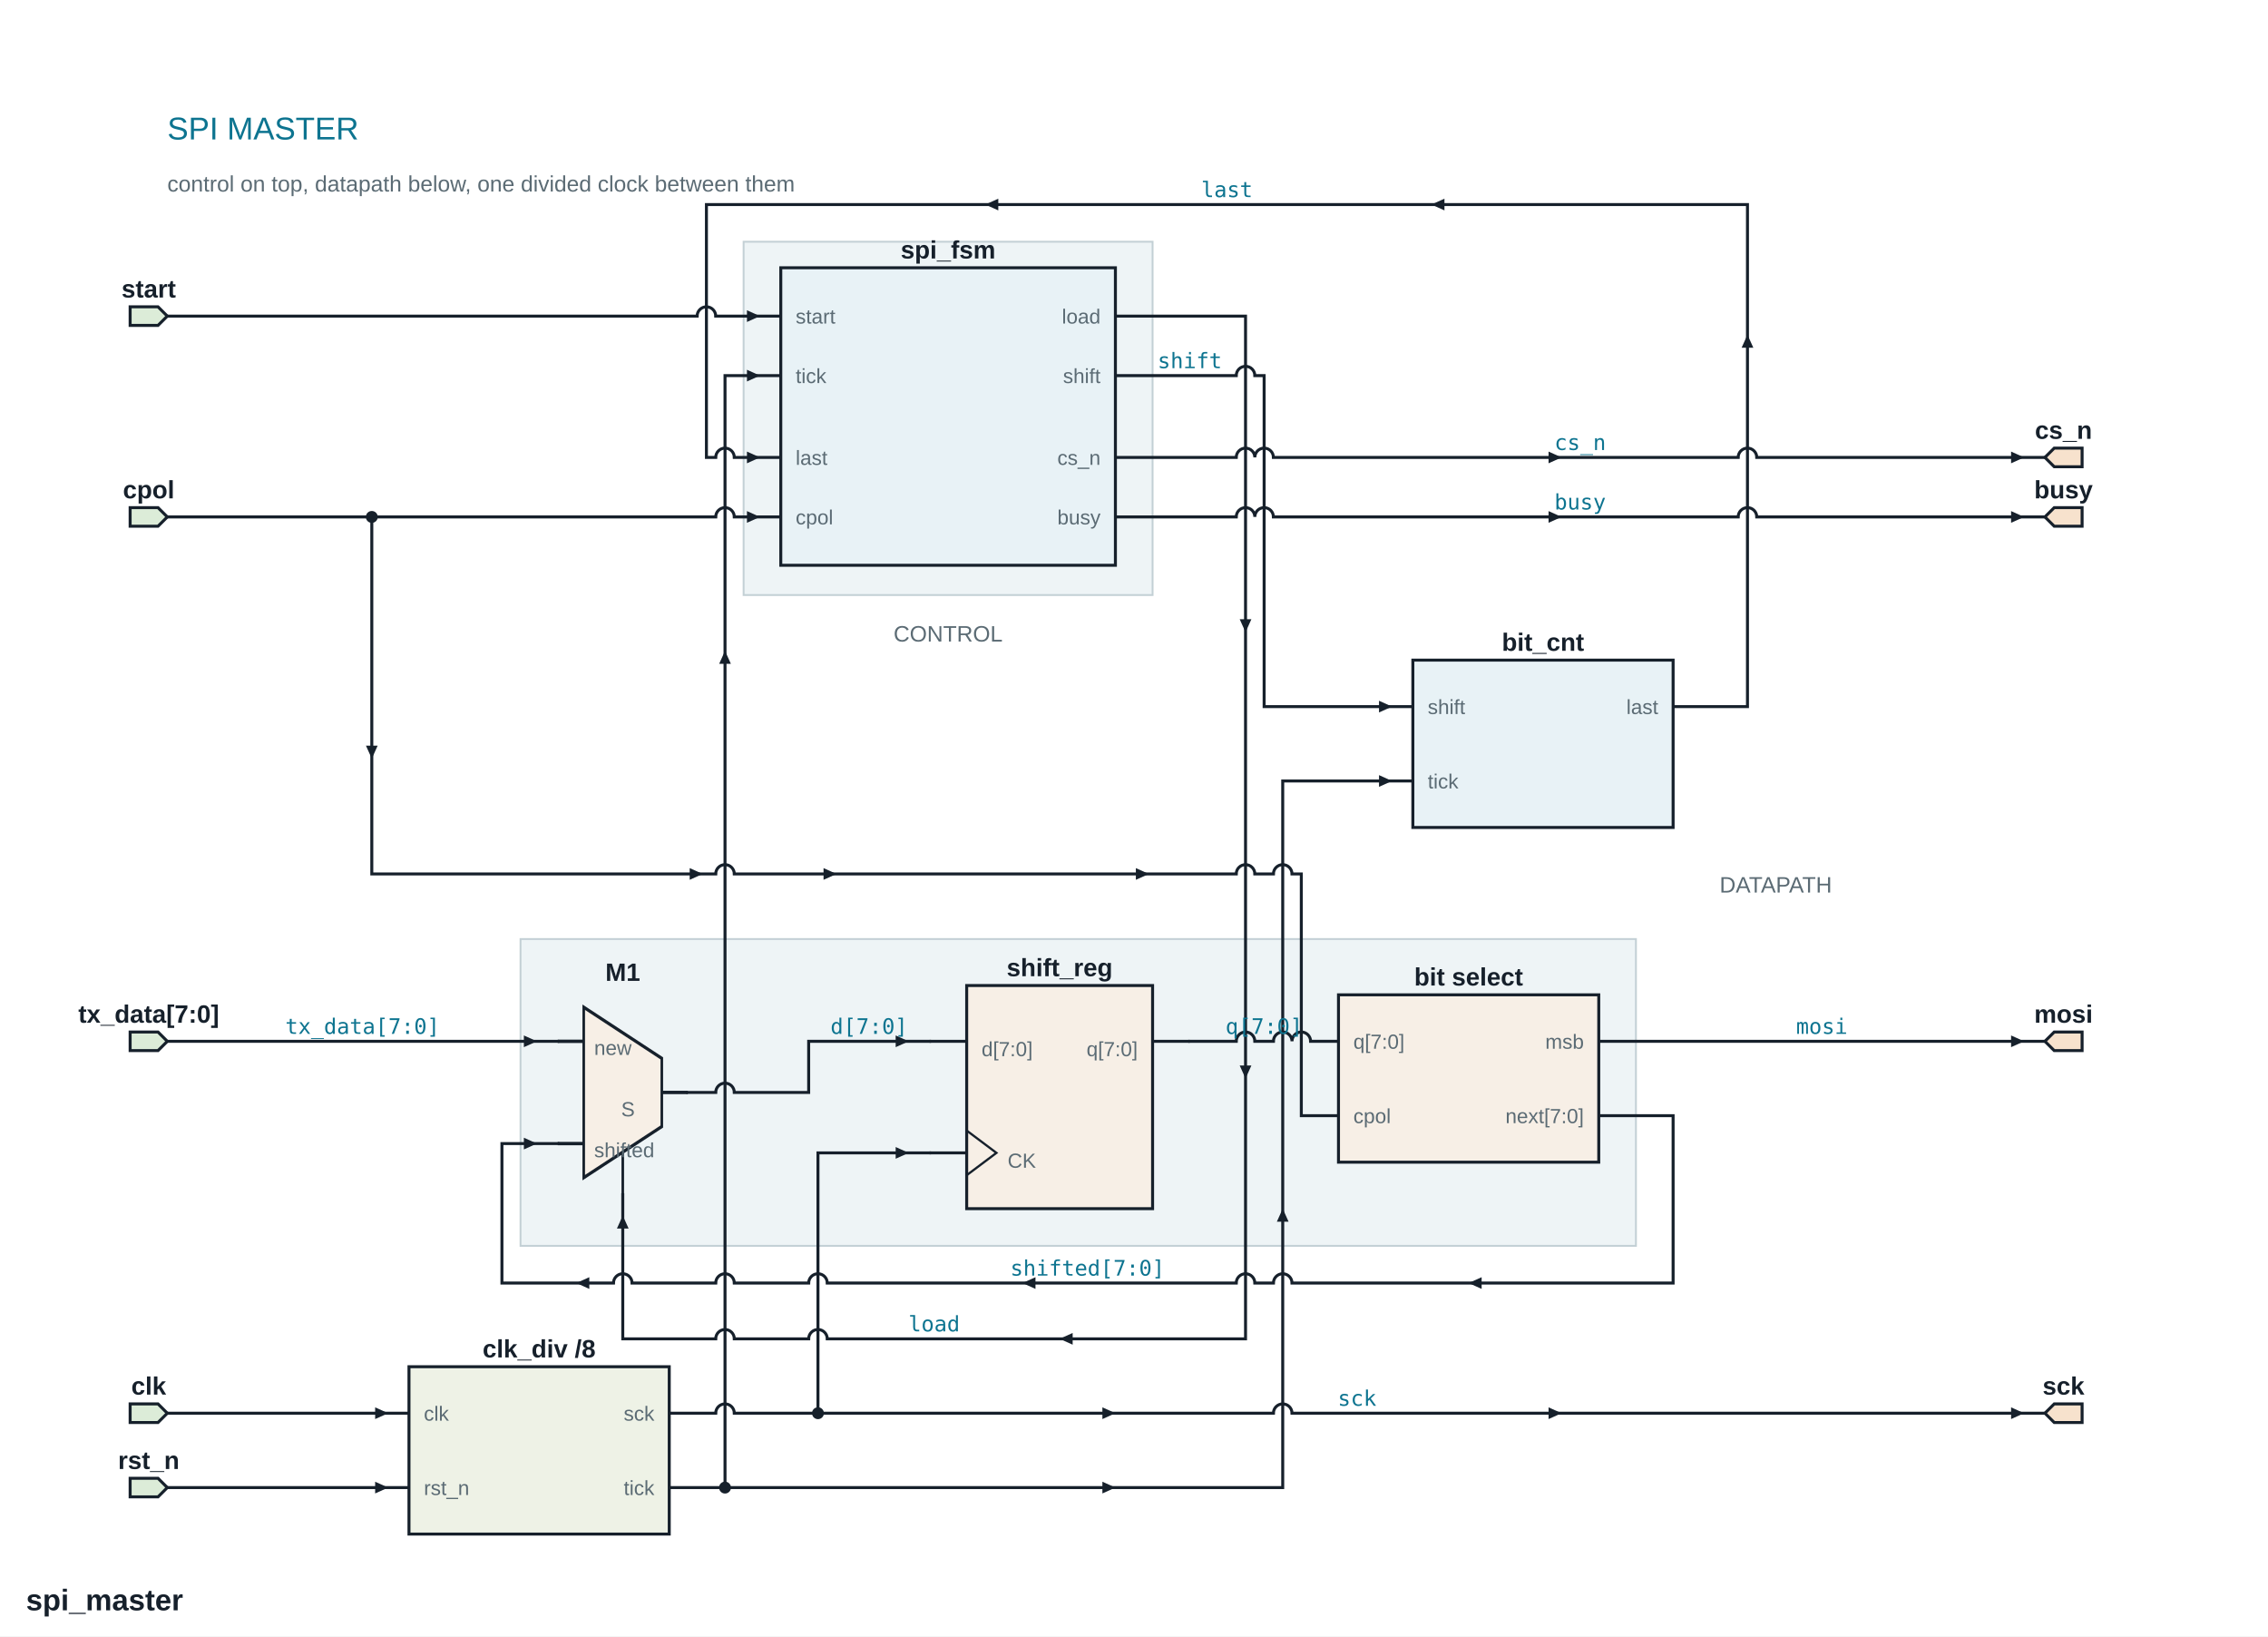
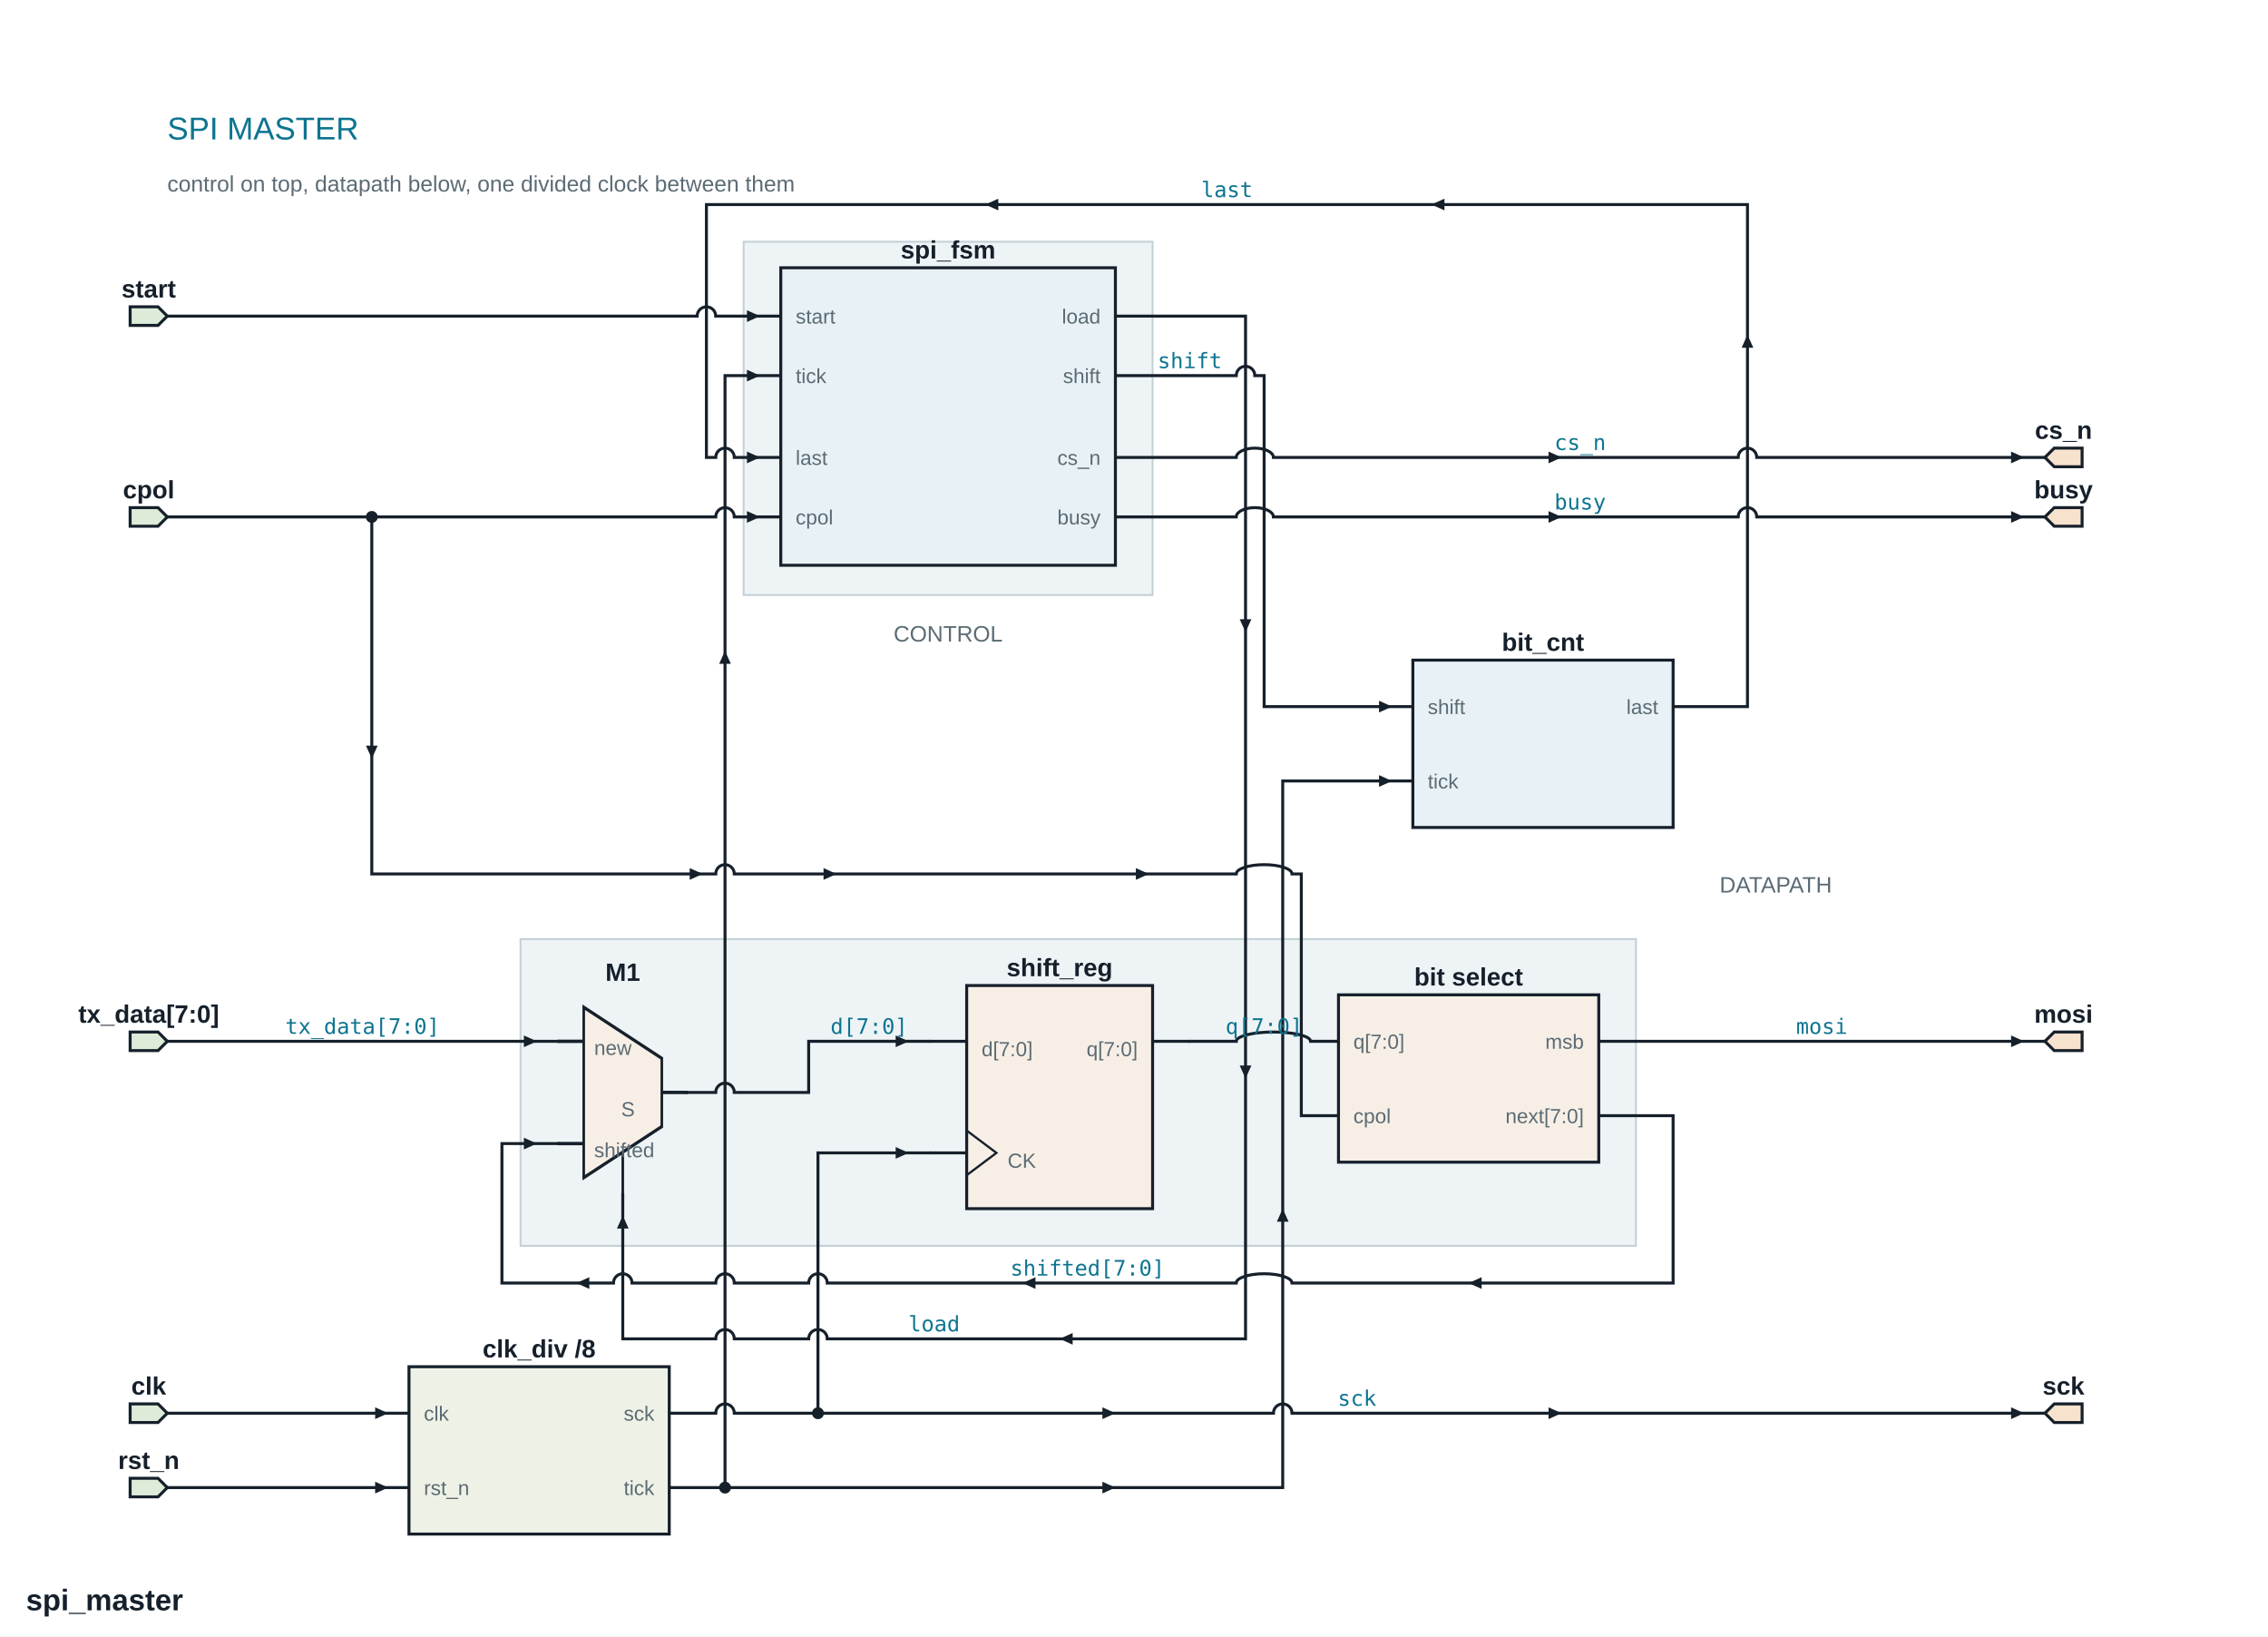
<svg xmlns="http://www.w3.org/2000/svg" width="1220" height="880" viewBox="0 0 1220 880" font-family="'IBM Plex Sans','IBM Plex Sans Text',Arial,Helvetica,sans-serif">
  <rect x="0" y="0" width="1220" height="880" fill="#ffffff" />
  <g class="dl-shapes">
    <rect x="280" y="505" width="600" height="165" fill="#eef4f6" stroke="#c3d0d5" stroke-width="1" />
    <rect x="400" y="130" width="220" height="190" fill="#eef4f6" stroke="#c3d0d5" stroke-width="1" />
    <text x="510" y="345" text-anchor="middle" font-family="'IBM Plex Sans','IBM Plex Sans Text',Arial,Helvetica,sans-serif" font-size="12" fill="#5b6b74">CONTROL</text>
    <text x="925" y="480" text-anchor="start" font-family="'IBM Plex Sans','IBM Plex Sans Text',Arial,Helvetica,sans-serif" font-size="12" fill="#5b6b74">DATAPATH</text>
    <text x="90" y="75" text-anchor="start" font-family="'IBM Plex Sans','IBM Plex Sans Text',Arial,Helvetica,sans-serif" font-size="17" fill="#0d7490">SPI MASTER</text>
    <text x="90" y="103" text-anchor="start" font-family="'IBM Plex Sans','IBM Plex Sans Text',Arial,Helvetica,sans-serif" font-size="12" fill="#5b6b74">control on top, datapath below, one divided clock between them</text>
  </g>
  <g class="dl-nets">
    <path class="dl-net" data-id="n1" d="M90 760 L220 760" fill="none" stroke="#16202b" stroke-width="1.6" stroke-linejoin="miter" stroke-linecap="square" />
    <path class="dl-net" data-id="n2" d="M90 800 L220 800" fill="none" stroke="#16202b" stroke-width="1.6" stroke-linejoin="miter" stroke-linecap="square" />
    <path class="dl-net" data-id="n3" d="M360 760 L385 760 A5 5 0 0 1 395 760 L685 760 A5 5 0 0 1 695 760 L1100 760 M360 760 L385 760 A5 5 0 0 1 395 760 L440 760 L440 620 L500 620" fill="none" stroke="#16202b" stroke-width="1.6" stroke-linejoin="miter" stroke-linecap="square" />
    <path class="dl-net" data-id="n5" d="M360 800 L390 800 L390 202 L420 202 M360 800 L690 800 L690 420 L760 420" fill="none" stroke="#16202b" stroke-width="1.6" stroke-linejoin="miter" stroke-linecap="square" />
    <path class="dl-net" data-id="n7" d="M90 170 L375 170 A5 5 0 0 1 385 170 L420 170" fill="none" stroke="#16202b" stroke-width="1.6" stroke-linejoin="miter" stroke-linecap="square" />
-     <path class="dl-net" data-id="n8" d="M90 278 L385 278 A5 5 0 0 1 395 278 L420 278 M90 278 L200 278 L200 470 L385 470 A5 5 0 0 1 395 470 L665 470 A5 5 0 0 1 675 470 L685 470 A5 5 0 0 1 695 470 L700 470 L700 600 L720 600" fill="none" stroke="#16202b" stroke-width="1.6" stroke-linejoin="miter" stroke-linecap="square" />
-     <path class="dl-net" data-id="n9" d="M600 246 L665 246 A5 5 0 0 1 675 246 L675 246 A5 5 0 0 1 685 246 L935 246 A5 5 0 0 1 945 246 L1100 246" fill="none" stroke="#16202b" stroke-width="1.6" stroke-linejoin="miter" stroke-linecap="square" />
-     <path class="dl-net" data-id="n10" d="M600 278 L665 278 A5 5 0 0 1 675 278 L675 278 A5 5 0 0 1 685 278 L935 278 A5 5 0 0 1 945 278 L1100 278" fill="none" stroke="#16202b" stroke-width="1.6" stroke-linejoin="miter" stroke-linecap="square" />
+     <path class="dl-net" data-id="n8" d="M90 278 L385 278 A5 5 0 0 1 395 278 L420 278 M90 278 L200 278 L200 470 L385 470 A5 5 0 0 1 395 470 L665 470 A15 5 0 0 1 695 470 L700 470 L700 600 L720 600" fill="none" stroke="#16202b" stroke-width="1.6" stroke-linejoin="miter" stroke-linecap="square" />
+     <path class="dl-net" data-id="n9" d="M600 246 L665 246 A10 5 0 0 1 685 246 L935 246 A5 5 0 0 1 945 246 L1100 246" fill="none" stroke="#16202b" stroke-width="1.6" stroke-linejoin="miter" stroke-linecap="square" />
+     <path class="dl-net" data-id="n10" d="M600 278 L665 278 A10 5 0 0 1 685 278 L935 278 A5 5 0 0 1 945 278 L1100 278" fill="none" stroke="#16202b" stroke-width="1.6" stroke-linejoin="miter" stroke-linecap="square" />
    <path class="dl-net" data-id="n11" d="M600 202 L665 202 A5 5 0 0 1 675 202 L680 202 L680 380 L760 380" fill="none" stroke="#16202b" stroke-width="1.6" stroke-linejoin="miter" stroke-linecap="square" />
    <path class="dl-net" data-id="n12" d="M900 380 L940 380 L940 110 L380 110 L380 246 L385 246 A5 5 0 0 1 395 246 L420 246" fill="none" stroke="#16202b" stroke-width="1.6" stroke-linejoin="miter" stroke-linecap="square" />
    <path class="dl-net" data-id="n13" d="M600 170 L670 170 L670 720 L445 720 A5 5 0 0 0 435 720 L395 720 A5 5 0 0 0 385 720 L335 720 L335 642.5" fill="none" stroke="#16202b" stroke-width="1.6" stroke-linejoin="miter" stroke-linecap="square" />
    <path class="dl-net" data-id="n14" d="M90 560 L300 560" fill="none" stroke="#16202b" stroke-width="1.6" stroke-linejoin="miter" stroke-linecap="square" />
    <path class="dl-net" data-id="n15" d="M370 587.5 L385 587.5 A5 5 0 0 1 395 587.5 L435 587.5 L435 560 L500 560" fill="none" stroke="#16202b" stroke-width="1.6" stroke-linejoin="miter" stroke-linecap="square" />
-     <path class="dl-net" data-id="n16" d="M640 560 L665 560 A5 5 0 0 1 675 560 L685 560 A5 5 0 0 1 695 560 L695 560 A5 5 0 0 1 705 560 L720 560" fill="none" stroke="#16202b" stroke-width="1.6" stroke-linejoin="miter" stroke-linecap="square" />
+     <path class="dl-net" data-id="n16" d="M640 560 L665 560 A20 5 0 0 1 705 560 L720 560" fill="none" stroke="#16202b" stroke-width="1.6" stroke-linejoin="miter" stroke-linecap="square" />
    <path class="dl-net" data-id="n17" d="M860 560 L1100 560" fill="none" stroke="#16202b" stroke-width="1.6" stroke-linejoin="miter" stroke-linecap="square" />
-     <path class="dl-net" data-id="n18" d="M860 600 L900 600 L900 690 L695 690 A5 5 0 0 0 685 690 L675 690 A5 5 0 0 0 665 690 L445 690 A5 5 0 0 0 435 690 L395 690 A5 5 0 0 0 385 690 L340 690 A5 5 0 0 0 330 690 L270 690 L270 615 L300 615" fill="none" stroke="#16202b" stroke-width="1.6" stroke-linejoin="miter" stroke-linecap="square" />
+     <path class="dl-net" data-id="n18" d="M860 600 L900 600 L900 690 L695 690 A15 5 0 0 0 665 690 L445 690 A5 5 0 0 0 435 690 L395 690 A5 5 0 0 0 385 690 L340 690 A5 5 0 0 0 330 690 L270 690 L270 615 L300 615" fill="none" stroke="#16202b" stroke-width="1.6" stroke-linejoin="miter" stroke-linecap="square" />
    <text x="730" y="756" text-anchor="middle" font-family="'IBM Plex Mono','DejaVu Sans Mono','Courier New',monospace" font-size="11.5" fill="#0d7490">sck</text>
    <text x="850" y="242" text-anchor="middle" font-family="'IBM Plex Mono','DejaVu Sans Mono','Courier New',monospace" font-size="11.5" fill="#0d7490">cs_n</text>
    <text x="850" y="274" text-anchor="middle" font-family="'IBM Plex Mono','DejaVu Sans Mono','Courier New',monospace" font-size="11.5" fill="#0d7490">busy</text>
    <text x="640" y="198" text-anchor="middle" font-family="'IBM Plex Mono','DejaVu Sans Mono','Courier New',monospace" font-size="11.5" fill="#0d7490">shift</text>
    <text x="660" y="106" text-anchor="middle" font-family="'IBM Plex Mono','DejaVu Sans Mono','Courier New',monospace" font-size="11.5" fill="#0d7490">last</text>
    <text x="502.5" y="716" text-anchor="middle" font-family="'IBM Plex Mono','DejaVu Sans Mono','Courier New',monospace" font-size="11.5" fill="#0d7490">load</text>
    <text x="195" y="556" text-anchor="middle" font-family="'IBM Plex Mono','DejaVu Sans Mono','Courier New',monospace" font-size="11.5" fill="#0d7490">tx_data[7:0]</text>
    <text x="467.5" y="556" text-anchor="middle" font-family="'IBM Plex Mono','DejaVu Sans Mono','Courier New',monospace" font-size="11.5" fill="#0d7490">d[7:0]</text>
    <text x="680" y="556" text-anchor="middle" font-family="'IBM Plex Mono','DejaVu Sans Mono','Courier New',monospace" font-size="11.5" fill="#0d7490">q[7:0]</text>
    <text x="980" y="556" text-anchor="middle" font-family="'IBM Plex Mono','DejaVu Sans Mono','Courier New',monospace" font-size="11.5" fill="#0d7490">mosi</text>
    <text x="585" y="686" text-anchor="middle" font-family="'IBM Plex Mono','DejaVu Sans Mono','Courier New',monospace" font-size="11.5" fill="#0d7490">shifted[7:0]</text>
    <polygon points="208.8,760 201.8,763.15 201.8,756.85" fill="#16202b" />
    <polygon points="208.8,800 201.8,803.15 201.8,796.85" fill="#16202b" />
    <polygon points="600,760 593,763.15 593,756.85" fill="#16202b" />
    <polygon points="840,760 833,763.15 833,756.85" fill="#16202b" />
    <polygon points="1088.8,760 1081.8,763.15 1081.8,756.85" fill="#16202b" />
    <polygon points="488.8,620 481.8,623.15 481.8,616.85" fill="#16202b" />
    <polygon points="390,350 393.15,357 386.85,357" fill="#16202b" />
    <polygon points="408.8,202 401.8,205.15 401.8,198.85" fill="#16202b" />
    <polygon points="600,800 593,803.15 593,796.85" fill="#16202b" />
    <polygon points="690,650 693.15,657 686.85,657" fill="#16202b" />
    <polygon points="748.8,420 741.8,423.15 741.8,416.85" fill="#16202b" />
    <polygon points="408.8,170 401.8,173.15 401.8,166.85" fill="#16202b" />
    <polygon points="408.8,278 401.8,281.15 401.8,274.85" fill="#16202b" />
    <polygon points="200,408 196.85,401 203.15,401" fill="#16202b" />
    <polygon points="378,470 371,473.15 371,466.85" fill="#16202b" />
    <polygon points="618,470 611,473.15 611,466.85" fill="#16202b" />
    <polygon points="450,470 443,473.15 443,466.85" fill="#16202b" />
    <polygon points="840,246 833,249.15 833,242.85" fill="#16202b" />
    <polygon points="1088.8,246 1081.8,249.15 1081.8,242.85" fill="#16202b" />
    <polygon points="840,278 833,281.15 833,274.85" fill="#16202b" />
    <polygon points="1088.8,278 1081.8,281.15 1081.8,274.85" fill="#16202b" />
    <polygon points="748.8,380 741.8,383.15 741.8,376.85" fill="#16202b" />
    <polygon points="940,180 943.15,187 936.85,187" fill="#16202b" />
    <polygon points="770,110 777,106.85 777,113.15" fill="#16202b" />
    <polygon points="530,110 537,106.85 537,113.15" fill="#16202b" />
    <polygon points="408.8,246 401.8,249.15 401.8,242.85" fill="#16202b" />
    <polygon points="670,340 666.85,333 673.15,333" fill="#16202b" />
    <polygon points="670,580 666.85,573 673.15,573" fill="#16202b" />
    <polygon points="570,720 577,716.85 577,723.15" fill="#16202b" />
    <polygon points="335,653.7 338.15,660.7 331.85,660.7" fill="#16202b" />
    <polygon points="288.8,560 281.8,563.15 281.8,556.85" fill="#16202b" />
    <polygon points="488.8,560 481.8,563.15 481.8,556.85" fill="#16202b" />
    <polygon points="1088.8,560 1081.8,563.15 1081.8,556.85" fill="#16202b" />
    <polygon points="790,690 797,686.85 797,693.15" fill="#16202b" />
    <polygon points="550,690 557,686.85 557,693.15" fill="#16202b" />
    <polygon points="310,690 317,686.85 317,693.15" fill="#16202b" />
    <polygon points="288.8,615 281.8,618.15 281.8,611.85" fill="#16202b" />
  </g>
  <g class="dl-cells">
    <g class="dl-cell" data-id="p_clk" data-type="port_in" transform="matrix(1,0,0,1,70,755)">
      <path d="M0 0 H15 L20 5 L15 10 H0 Z" fill="#dcecd8" stroke="#16202b" stroke-width="1.6" />
    </g>
    <text x="80" y="750" text-anchor="middle" font-family="'IBM Plex Sans','IBM Plex Sans Text',Arial,Helvetica,sans-serif" font-size="13.5" font-weight="600" fill="#16202b">clk</text>
    <g class="dl-cell" data-id="p_rstn" data-type="port_in" transform="matrix(1,0,0,1,70,795)">
      <path d="M0 0 H15 L20 5 L15 10 H0 Z" fill="#dcecd8" stroke="#16202b" stroke-width="1.6" />
    </g>
    <text x="80" y="790" text-anchor="middle" font-family="'IBM Plex Sans','IBM Plex Sans Text',Arial,Helvetica,sans-serif" font-size="13.5" font-weight="600" fill="#16202b">rst_n</text>
    <g class="dl-cell" data-id="div" data-type="block" transform="matrix(1,0,0,1,220,735)">
      <rect x="0" y="0" width="140" height="90" fill="#eef2e6" stroke="#16202b" stroke-width="1.6" />
    </g>
    <text x="228" y="764" text-anchor="start" font-family="'IBM Plex Sans','IBM Plex Sans Text',Arial,Helvetica,sans-serif" font-size="11" fill="#5b6b74">clk</text>
    <text x="228" y="804" text-anchor="start" font-family="'IBM Plex Sans','IBM Plex Sans Text',Arial,Helvetica,sans-serif" font-size="11" fill="#5b6b74">rst_n</text>
    <text x="352" y="764" text-anchor="end" font-family="'IBM Plex Sans','IBM Plex Sans Text',Arial,Helvetica,sans-serif" font-size="11" fill="#5b6b74">sck</text>
    <text x="352" y="804" text-anchor="end" font-family="'IBM Plex Sans','IBM Plex Sans Text',Arial,Helvetica,sans-serif" font-size="11" fill="#5b6b74">tick</text>
    <text x="290" y="730" text-anchor="middle" font-family="'IBM Plex Sans','IBM Plex Sans Text',Arial,Helvetica,sans-serif" font-size="13.5" font-weight="600" fill="#16202b">clk_div /8</text>
    <g class="dl-cell" data-id="p_start" data-type="port_in" transform="matrix(1,0,0,1,70,165)">
      <path d="M0 0 H15 L20 5 L15 10 H0 Z" fill="#dcecd8" stroke="#16202b" stroke-width="1.6" />
    </g>
    <text x="80" y="160" text-anchor="middle" font-family="'IBM Plex Sans','IBM Plex Sans Text',Arial,Helvetica,sans-serif" font-size="13.5" font-weight="600" fill="#16202b">start</text>
    <g class="dl-cell" data-id="p_cpol" data-type="port_in" transform="matrix(1,0,0,1,70,273)">
      <path d="M0 0 H15 L20 5 L15 10 H0 Z" fill="#dcecd8" stroke="#16202b" stroke-width="1.6" />
    </g>
    <text x="80" y="268" text-anchor="middle" font-family="'IBM Plex Sans','IBM Plex Sans Text',Arial,Helvetica,sans-serif" font-size="13.5" font-weight="600" fill="#16202b">cpol</text>
    <g class="dl-cell" data-id="fsm" data-type="block8" transform="matrix(1,0,0,1,420,144)">
      <rect x="0" y="0" width="180" height="160" fill="#e8f2f6" stroke="#16202b" stroke-width="1.6" />
    </g>
    <text x="428" y="174" text-anchor="start" font-family="'IBM Plex Sans','IBM Plex Sans Text',Arial,Helvetica,sans-serif" font-size="11" fill="#5b6b74">start</text>
    <text x="428" y="206" text-anchor="start" font-family="'IBM Plex Sans','IBM Plex Sans Text',Arial,Helvetica,sans-serif" font-size="11" fill="#5b6b74">tick</text>
    <text x="428" y="250" text-anchor="start" font-family="'IBM Plex Sans','IBM Plex Sans Text',Arial,Helvetica,sans-serif" font-size="11" fill="#5b6b74">last</text>
    <text x="428" y="282" text-anchor="start" font-family="'IBM Plex Sans','IBM Plex Sans Text',Arial,Helvetica,sans-serif" font-size="11" fill="#5b6b74">cpol</text>
    <text x="592" y="174" text-anchor="end" font-family="'IBM Plex Sans','IBM Plex Sans Text',Arial,Helvetica,sans-serif" font-size="11" fill="#5b6b74">load</text>
    <text x="592" y="206" text-anchor="end" font-family="'IBM Plex Sans','IBM Plex Sans Text',Arial,Helvetica,sans-serif" font-size="11" fill="#5b6b74">shift</text>
    <text x="592" y="250" text-anchor="end" font-family="'IBM Plex Sans','IBM Plex Sans Text',Arial,Helvetica,sans-serif" font-size="11" fill="#5b6b74">cs_n</text>
    <text x="592" y="282" text-anchor="end" font-family="'IBM Plex Sans','IBM Plex Sans Text',Arial,Helvetica,sans-serif" font-size="11" fill="#5b6b74">busy</text>
    <text x="510" y="139" text-anchor="middle" font-family="'IBM Plex Sans','IBM Plex Sans Text',Arial,Helvetica,sans-serif" font-size="13.5" font-weight="600" fill="#16202b">spi_fsm</text>
    <g class="dl-cell" data-id="cnt" data-type="block" transform="matrix(1,0,0,1,760,355)">
      <rect x="0" y="0" width="140" height="90" fill="#e8f2f6" stroke="#16202b" stroke-width="1.6" />
    </g>
    <text x="768" y="384" text-anchor="start" font-family="'IBM Plex Sans','IBM Plex Sans Text',Arial,Helvetica,sans-serif" font-size="11" fill="#5b6b74">shift</text>
    <text x="768" y="424" text-anchor="start" font-family="'IBM Plex Sans','IBM Plex Sans Text',Arial,Helvetica,sans-serif" font-size="11" fill="#5b6b74">tick</text>
    <text x="892" y="384" text-anchor="end" font-family="'IBM Plex Sans','IBM Plex Sans Text',Arial,Helvetica,sans-serif" font-size="11" fill="#5b6b74">last</text>
    <text x="830" y="350" text-anchor="middle" font-family="'IBM Plex Sans','IBM Plex Sans Text',Arial,Helvetica,sans-serif" font-size="13.5" font-weight="600" fill="#16202b">bit_cnt</text>
    <g class="dl-cell" data-id="p_tx" data-type="port_in" transform="matrix(1,0,0,1,70,555)">
      <path d="M0 0 H15 L20 5 L15 10 H0 Z" fill="#dcecd8" stroke="#16202b" stroke-width="1.6" />
    </g>
    <text x="80" y="550" text-anchor="middle" font-family="'IBM Plex Sans','IBM Plex Sans Text',Arial,Helvetica,sans-serif" font-size="13.5" font-weight="600" fill="#16202b">tx_data[7:0]</text>
    <g class="dl-cell" data-id="m1" data-type="mux2w" transform="matrix(1.4,0,0,1.8333,300,532.5)">
      <line x1="0" y1="15" x2="10" y2="15" stroke="#16202b" stroke-width="0.99" />
      <line x1="0" y1="45" x2="10" y2="45" stroke="#16202b" stroke-width="0.99" />
      <polygon points="10,5 40,20 40,40 10,55" fill="#f7efe6" stroke="#16202b" stroke-width="0.99" />
      <line x1="40" y1="30" x2="50" y2="30" stroke="#16202b" stroke-width="0.99" />
      <line x1="25" y1="47.5" x2="25" y2="60" stroke="#16202b" stroke-width="0.99" />
    </g>
    <text x="319.6" y="567.333" text-anchor="start" font-family="'IBM Plex Sans','IBM Plex Sans Text',Arial,Helvetica,sans-serif" font-size="11" fill="#5b6b74">new</text>
    <text x="319.6" y="622.333" text-anchor="start" font-family="'IBM Plex Sans','IBM Plex Sans Text',Arial,Helvetica,sans-serif" font-size="11" fill="#5b6b74">shifted</text>
    <text x="337.8" y="600.333" text-anchor="middle" font-family="'IBM Plex Sans','IBM Plex Sans Text',Arial,Helvetica,sans-serif" font-size="11" fill="#5b6b74">S</text>
    <text x="335" y="527.5" text-anchor="middle" font-family="'IBM Plex Sans','IBM Plex Sans Text',Arial,Helvetica,sans-serif" font-size="13.5" font-weight="600" fill="#16202b">M1</text>
    <g class="dl-cell" data-id="shr" data-type="reg" transform="matrix(2,0,0,2,500,530)">
      <line x1="0" y1="15" x2="10" y2="15" stroke="#16202b" stroke-width="0.8" />
      <line x1="0" y1="45" x2="10" y2="45" stroke="#16202b" stroke-width="0.8" />
      <rect x="10" y="0" width="50" height="60" fill="#f7efe6" stroke="#16202b" stroke-width="0.8" />
      <path d="M10 39 L18 45 L10 51" fill="none" stroke="#16202b" stroke-width="0.6" />
      <line x1="60" y1="15" x2="70" y2="15" stroke="#16202b" stroke-width="0.8" />
    </g>
    <text x="528" y="568" text-anchor="start" font-family="'IBM Plex Sans','IBM Plex Sans Text',Arial,Helvetica,sans-serif" font-size="11" fill="#5b6b74">d[7:0]</text>
    <text x="542" y="628" text-anchor="start" font-family="'IBM Plex Sans','IBM Plex Sans Text',Arial,Helvetica,sans-serif" font-size="11" fill="#5b6b74">CK</text>
    <text x="612" y="568" text-anchor="end" font-family="'IBM Plex Sans','IBM Plex Sans Text',Arial,Helvetica,sans-serif" font-size="11" fill="#5b6b74">q[7:0]</text>
    <text x="570" y="525" text-anchor="middle" font-family="'IBM Plex Sans','IBM Plex Sans Text',Arial,Helvetica,sans-serif" font-size="13.5" font-weight="600" fill="#16202b">shift_reg</text>
    <g class="dl-cell" data-id="bitsel" data-type="block" transform="matrix(1,0,0,1,720,535)">
      <rect x="0" y="0" width="140" height="90" fill="#f7efe6" stroke="#16202b" stroke-width="1.6" />
    </g>
    <text x="728" y="564" text-anchor="start" font-family="'IBM Plex Sans','IBM Plex Sans Text',Arial,Helvetica,sans-serif" font-size="11" fill="#5b6b74">q[7:0]</text>
    <text x="728" y="604" text-anchor="start" font-family="'IBM Plex Sans','IBM Plex Sans Text',Arial,Helvetica,sans-serif" font-size="11" fill="#5b6b74">cpol</text>
    <text x="852" y="564" text-anchor="end" font-family="'IBM Plex Sans','IBM Plex Sans Text',Arial,Helvetica,sans-serif" font-size="11" fill="#5b6b74">msb</text>
    <text x="852" y="604" text-anchor="end" font-family="'IBM Plex Sans','IBM Plex Sans Text',Arial,Helvetica,sans-serif" font-size="11" fill="#5b6b74">next[7:0]</text>
    <text x="790" y="530" text-anchor="middle" font-family="'IBM Plex Sans','IBM Plex Sans Text',Arial,Helvetica,sans-serif" font-size="13.5" font-weight="600" fill="#16202b">bit select</text>
    <g class="dl-cell" data-id="p_cs" data-type="port_out" transform="matrix(1,0,0,1,1100,241)">
      <path d="M20 0 H5 L0 5 L5 10 H20 Z" fill="#f7e2cd" stroke="#16202b" stroke-width="1.6" />
    </g>
    <text x="1110" y="236" text-anchor="middle" font-family="'IBM Plex Sans','IBM Plex Sans Text',Arial,Helvetica,sans-serif" font-size="13.5" font-weight="600" fill="#16202b">cs_n</text>
    <g class="dl-cell" data-id="p_busy" data-type="port_out" transform="matrix(1,0,0,1,1100,273)">
      <path d="M20 0 H5 L0 5 L5 10 H20 Z" fill="#f7e2cd" stroke="#16202b" stroke-width="1.6" />
    </g>
    <text x="1110" y="268" text-anchor="middle" font-family="'IBM Plex Sans','IBM Plex Sans Text',Arial,Helvetica,sans-serif" font-size="13.5" font-weight="600" fill="#16202b">busy</text>
    <g class="dl-cell" data-id="p_mosi" data-type="port_out" transform="matrix(1,0,0,1,1100,555)">
      <path d="M20 0 H5 L0 5 L5 10 H20 Z" fill="#f7e2cd" stroke="#16202b" stroke-width="1.6" />
    </g>
    <text x="1110" y="550" text-anchor="middle" font-family="'IBM Plex Sans','IBM Plex Sans Text',Arial,Helvetica,sans-serif" font-size="13.5" font-weight="600" fill="#16202b">mosi</text>
    <g class="dl-cell" data-id="p_sck" data-type="port_out" transform="matrix(1,0,0,1,1100,755)">
      <path d="M20 0 H5 L0 5 L5 10 H20 Z" fill="#f7e2cd" stroke="#16202b" stroke-width="1.6" />
    </g>
    <text x="1110" y="750" text-anchor="middle" font-family="'IBM Plex Sans','IBM Plex Sans Text',Arial,Helvetica,sans-serif" font-size="13.5" font-weight="600" fill="#16202b">sck</text>
  </g>
  <g class="dl-junctions">
    <circle cx="200" cy="278" r="3.2" fill="#16202b" />
    <circle cx="390" cy="800" r="3.2" fill="#16202b" />
    <circle cx="440" cy="760" r="3.2" fill="#16202b" />
  </g>
  <text x="14" y="866" font-family="'IBM Plex Sans','IBM Plex Sans Text',Arial,Helvetica,sans-serif" font-size="16" font-weight="600" fill="#16202b">spi_master</text>
</svg>
